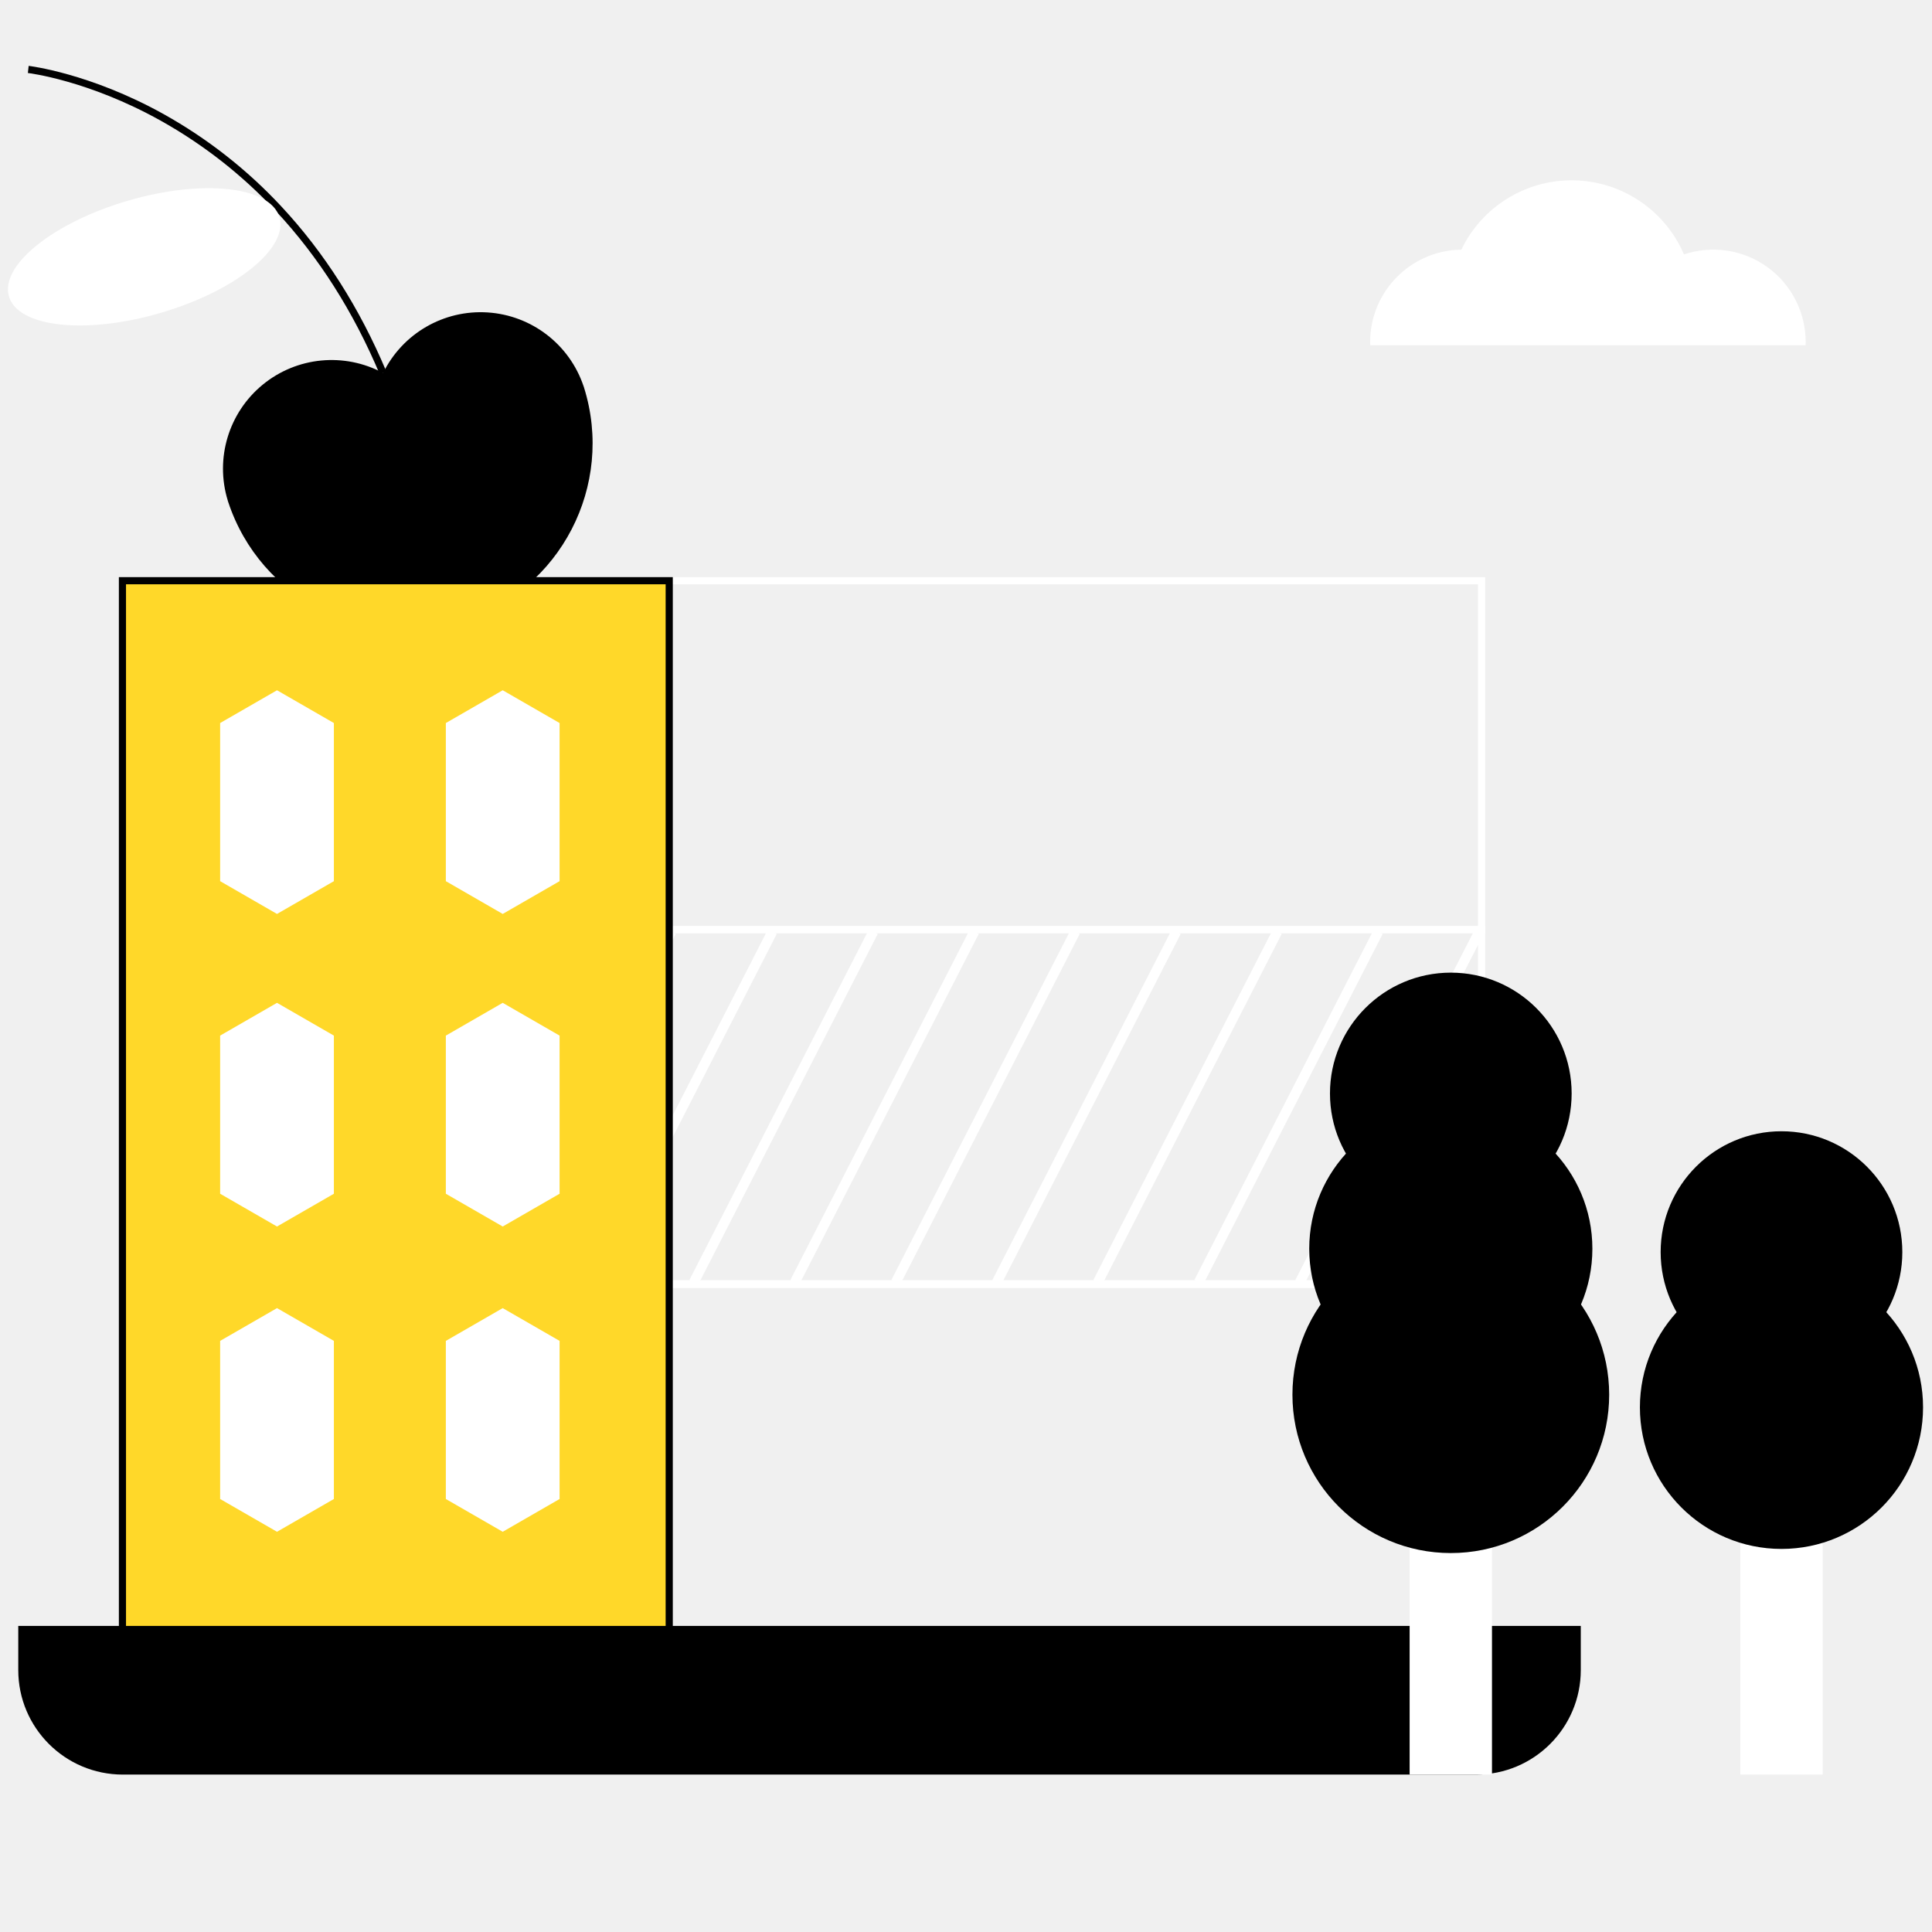
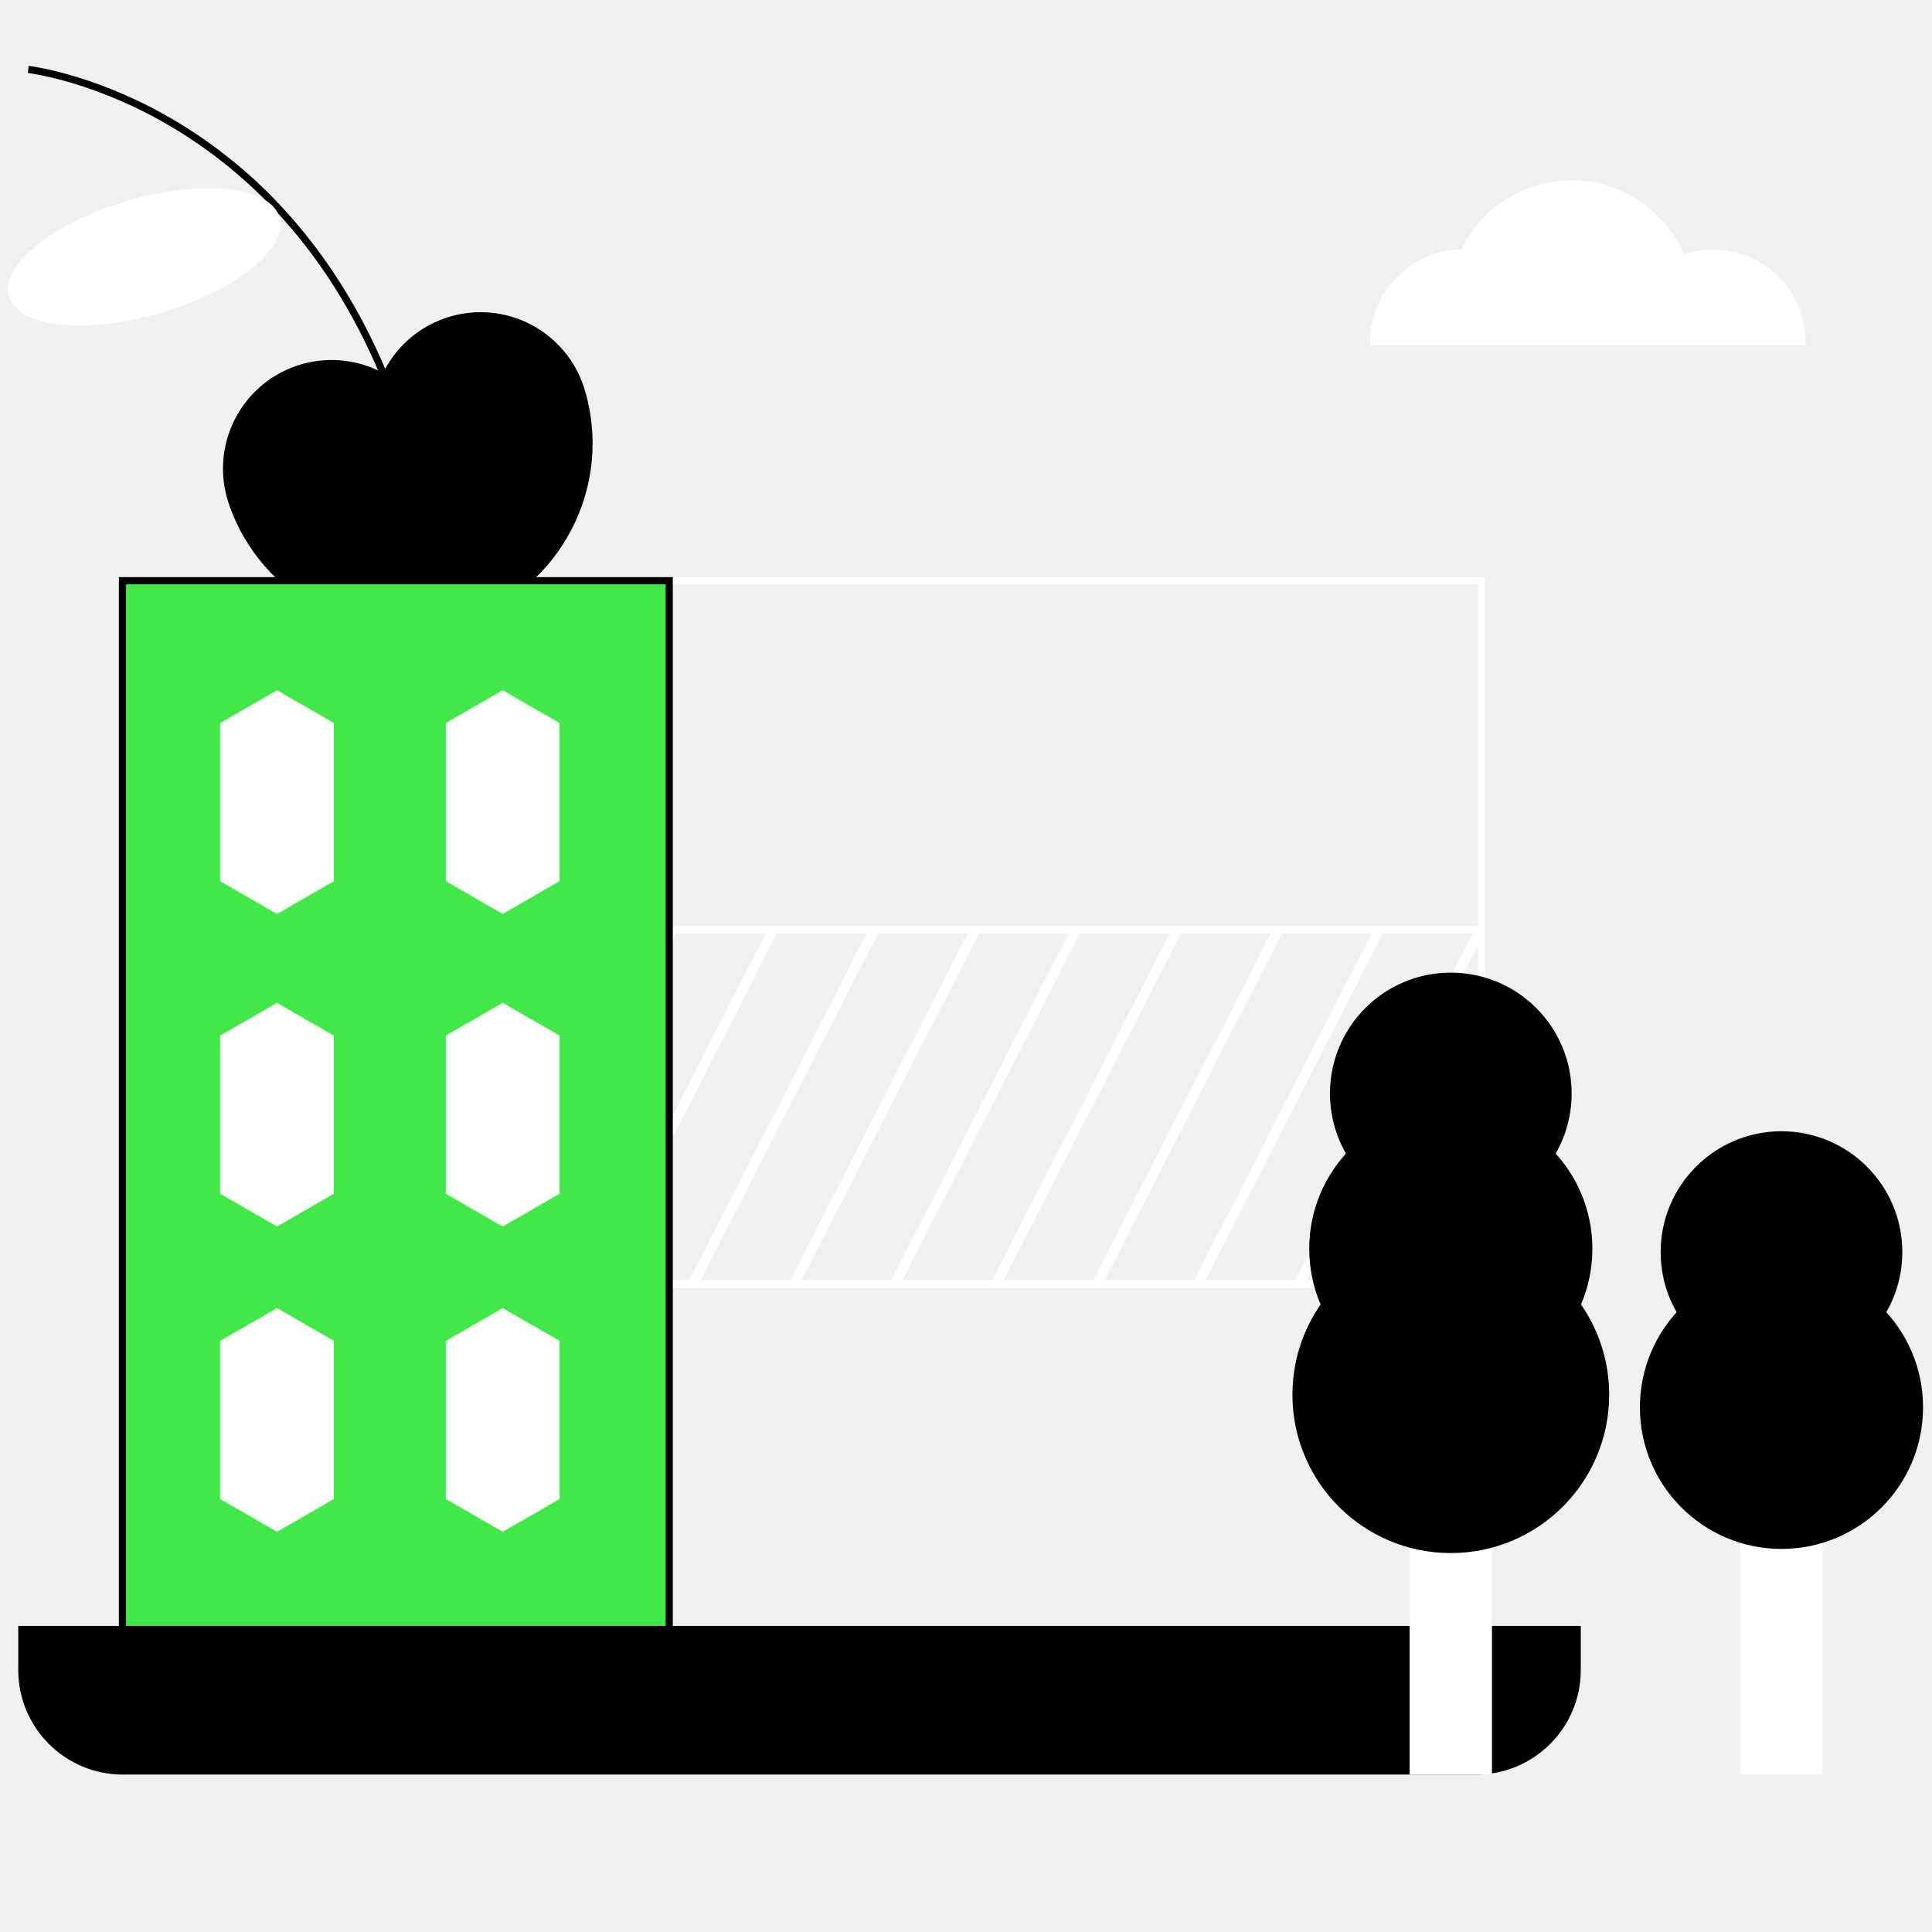
<svg xmlns="http://www.w3.org/2000/svg" viewBox="0 0 1080 1080" xml:space="preserve">
  <path fill="none" d="M597.96 520.85h-53.34l2.48 1.26-100.31 195.91h56.19l-4.73-2.42zm-56.45 0h-53.34l2.47 1.26-100.3 195.91h56.19l-4.74-2.42zm112.9 0h-53.33l2.47 1.26-100.31 195.91h56.19l-4.73-2.42zm56.46 0h-53.34l2.47 1.26-100.3 195.91h56.19l-4.74-2.42zm-225.82 0h-53.33l2.47 1.26-58.92 115.09v80.82h14.8l-4.73-2.42zm-109.78 0 2.47 1.26-2.47 4.83v98.07l53.33-104.16zm452.95 0h-1.33l1.33.68zm-4.45 0h-53.33l2.47 1.26L672.6 718.02h56.19l-4.73-2.42zm-38.26 197.17h42.71v-83.41zm42.71-95.59v-98.08l-99.16 193.67h56.19l-4.74-2.42zm-60.9-101.58h-53.34l2.48 1.26-100.31 195.91h56.19l-4.73-2.42z" />
  <path fill="#FFF" d="M375.27 520.85v6.09l2.47-4.83zm56.45 0h-3.12l-53.33 104.16v12.19l58.92-115.09zm56.45 0h-3.12L385.34 715.6l4.73 2.42h.27l100.3-195.91zm225.81 0h-3.11L611.15 715.6l4.74 2.42h.26l100.31-195.91zm-169.36 0h-3.11L441.79 715.6l4.74 2.42h.26L547.1 522.11zm225.82 0h-3.12L667.61 715.6l4.73 2.42h.26l100.31-195.91zm-169.36 0h-3.12L498.25 715.6l4.73 2.42h.26l100.31-195.91zm227.14.68-1.33-.68h-3.12L724.06 715.6l4.73 2.42h.27l99.16-193.67zm-170.69-.68h-3.12L554.7 715.6l4.73 2.42h.27L660 522.11zm170.69 101.58-47.71 93.17 4.74 2.42h.26l42.71-83.41z" />
  <path d="M326.4 216.42c-.04-.17-.1-.33-.15-.5h-.02a60.72 60.72 0 0 0-112.08-7.41 60.72 60.72 0 0 0-86.83 71.27h-.02l.16.5.07.24h.01c17.93 54.47 76.47 84.36 131.16 66.8 54.7-17.55 84.9-75.93 67.78-130.65h.01l-.08-.25z" />
  <path fill="#FFF" d="M830.22 521.67H374.11v-4h452.11V326.62H374.11v-4h456.11z" />
  <path fill="#FFF" d="M830.22 720.02H374.11v-4h452.11V521.67H374.11v-4h456.11z" />
  <path fill="#FFF" d="M830.22 914.67H374.11v-4h452.11V719.62H374.11v-4h456.11z" />
-   <path fill="#FFD829" d="M68.44 324.62h305.67v588.04H68.44z" />
+   <path fill="#41E847" d="M68.44 324.62h305.67v588.04H68.44z" />
  <path d="M376.1 914.67H66.45V322.62H376.1v592.05zm-305.66-4H372.1V326.62H70.44v584.05z" />
  <path fill="#FFF" d="m186.64 492.58-31.79 18.32-31.79-18.32v-88.4l31.79-18.32 31.79 18.32zm0 174.73-31.79 18.32-31.79-18.32v-88.4l31.79-18.32 31.79 18.32zm0 170.64-31.79 18.32-31.79-18.32v-88.39l31.79-18.32 31.79 18.32zm126.17-345.37-31.79 18.32-31.79-18.32v-88.4l31.79-18.32 31.79 18.32zm0 174.73-31.79 18.32-31.79-18.32v-88.4l31.79-18.32 31.79 18.32zm0 170.64-31.79 18.32-31.79-18.32v-88.39l31.79-18.32 31.79 18.32z" />
  <path d="M825.22 992H68.66a58.45 58.45 0 0 1-58.45-58.44v-24.67h873.46v24.67A58.45 58.45 0 0 1 825.22 992z" />
  <path fill="#FFF" d="M834.03 992V849.36c0-4.74-10.3-8.58-23.02-8.58s-23.02 3.84-23.02 8.58V992h46.04z" />
  <circle cx="811.01" cy="779.64" r="88.53" />
  <circle cx="811.01" cy="698.05" r="79.14" />
  <circle cx="811.01" cy="611.26" r="67.55" />
  <path fill="#FFF" d="M1018.88 992V849.36c0-4.74-10.3-8.58-23.02-8.58-12.71 0-23.02 3.84-23.02 8.58V992h46.04z" />
  <circle cx="995.86" cy="786.72" r="79.14" />
  <circle cx="995.86" cy="699.93" r="67.55" />
  <path d="M212.3 209.28c-14.74-35.07-34.25-65.75-57.98-91.19a264.2 264.2 0 0 0-64.56-50.68C49.1 44.76 15.9 40.85 15.58 40.81l.44-3.98c.34.04 34.2 4 75.51 26.99a268.2 268.2 0 0 1 65.62 51.45c24.1 25.8 43.9 56.9 58.84 92.46l-3.69 1.55z" />
  <ellipse transform="rotate(-16.31 80.6 143.58)" fill="#FFF" cx="80.61" cy="143.57" rx="78.78" ry="32.66" />
  <path fill="#FFF" d="M1009.34 193.03c.02-.61.05-1.22.05-1.84a51.64 51.64 0 0 0-68.05-48.97 68.34 68.34 0 0 0-124.43-2.66 51.64 51.64 0 0 0-50.99 51.63c0 .62.03 1.23.05 1.84h243.37z" />
</svg>
